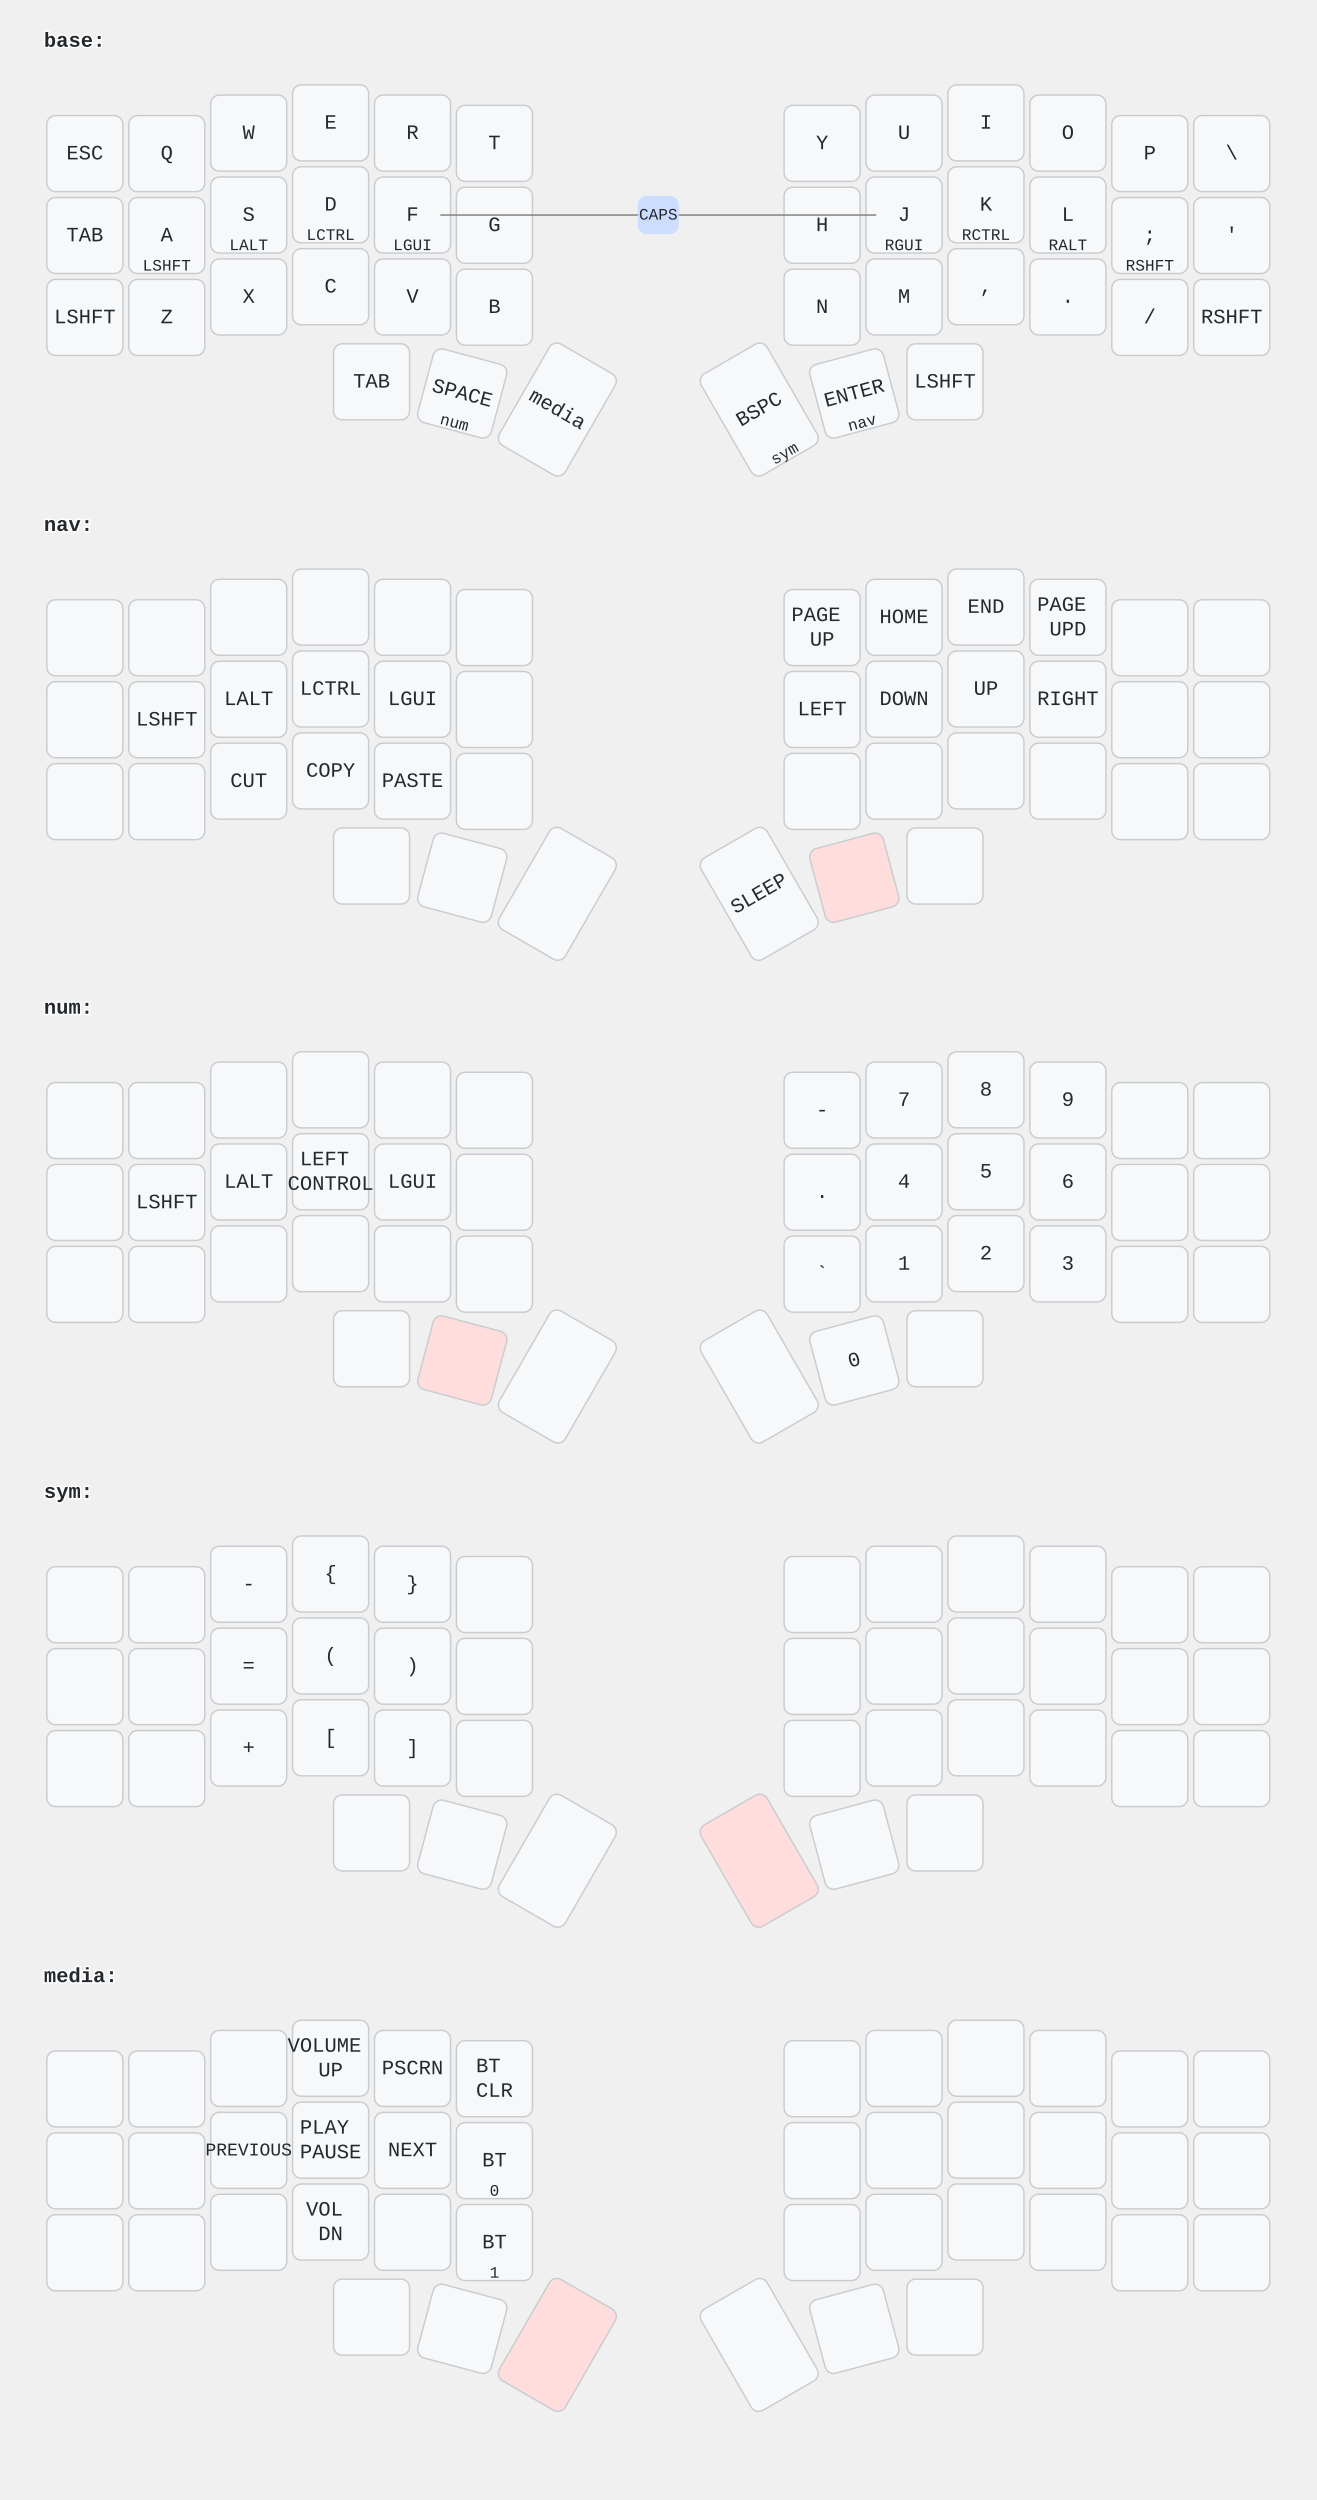
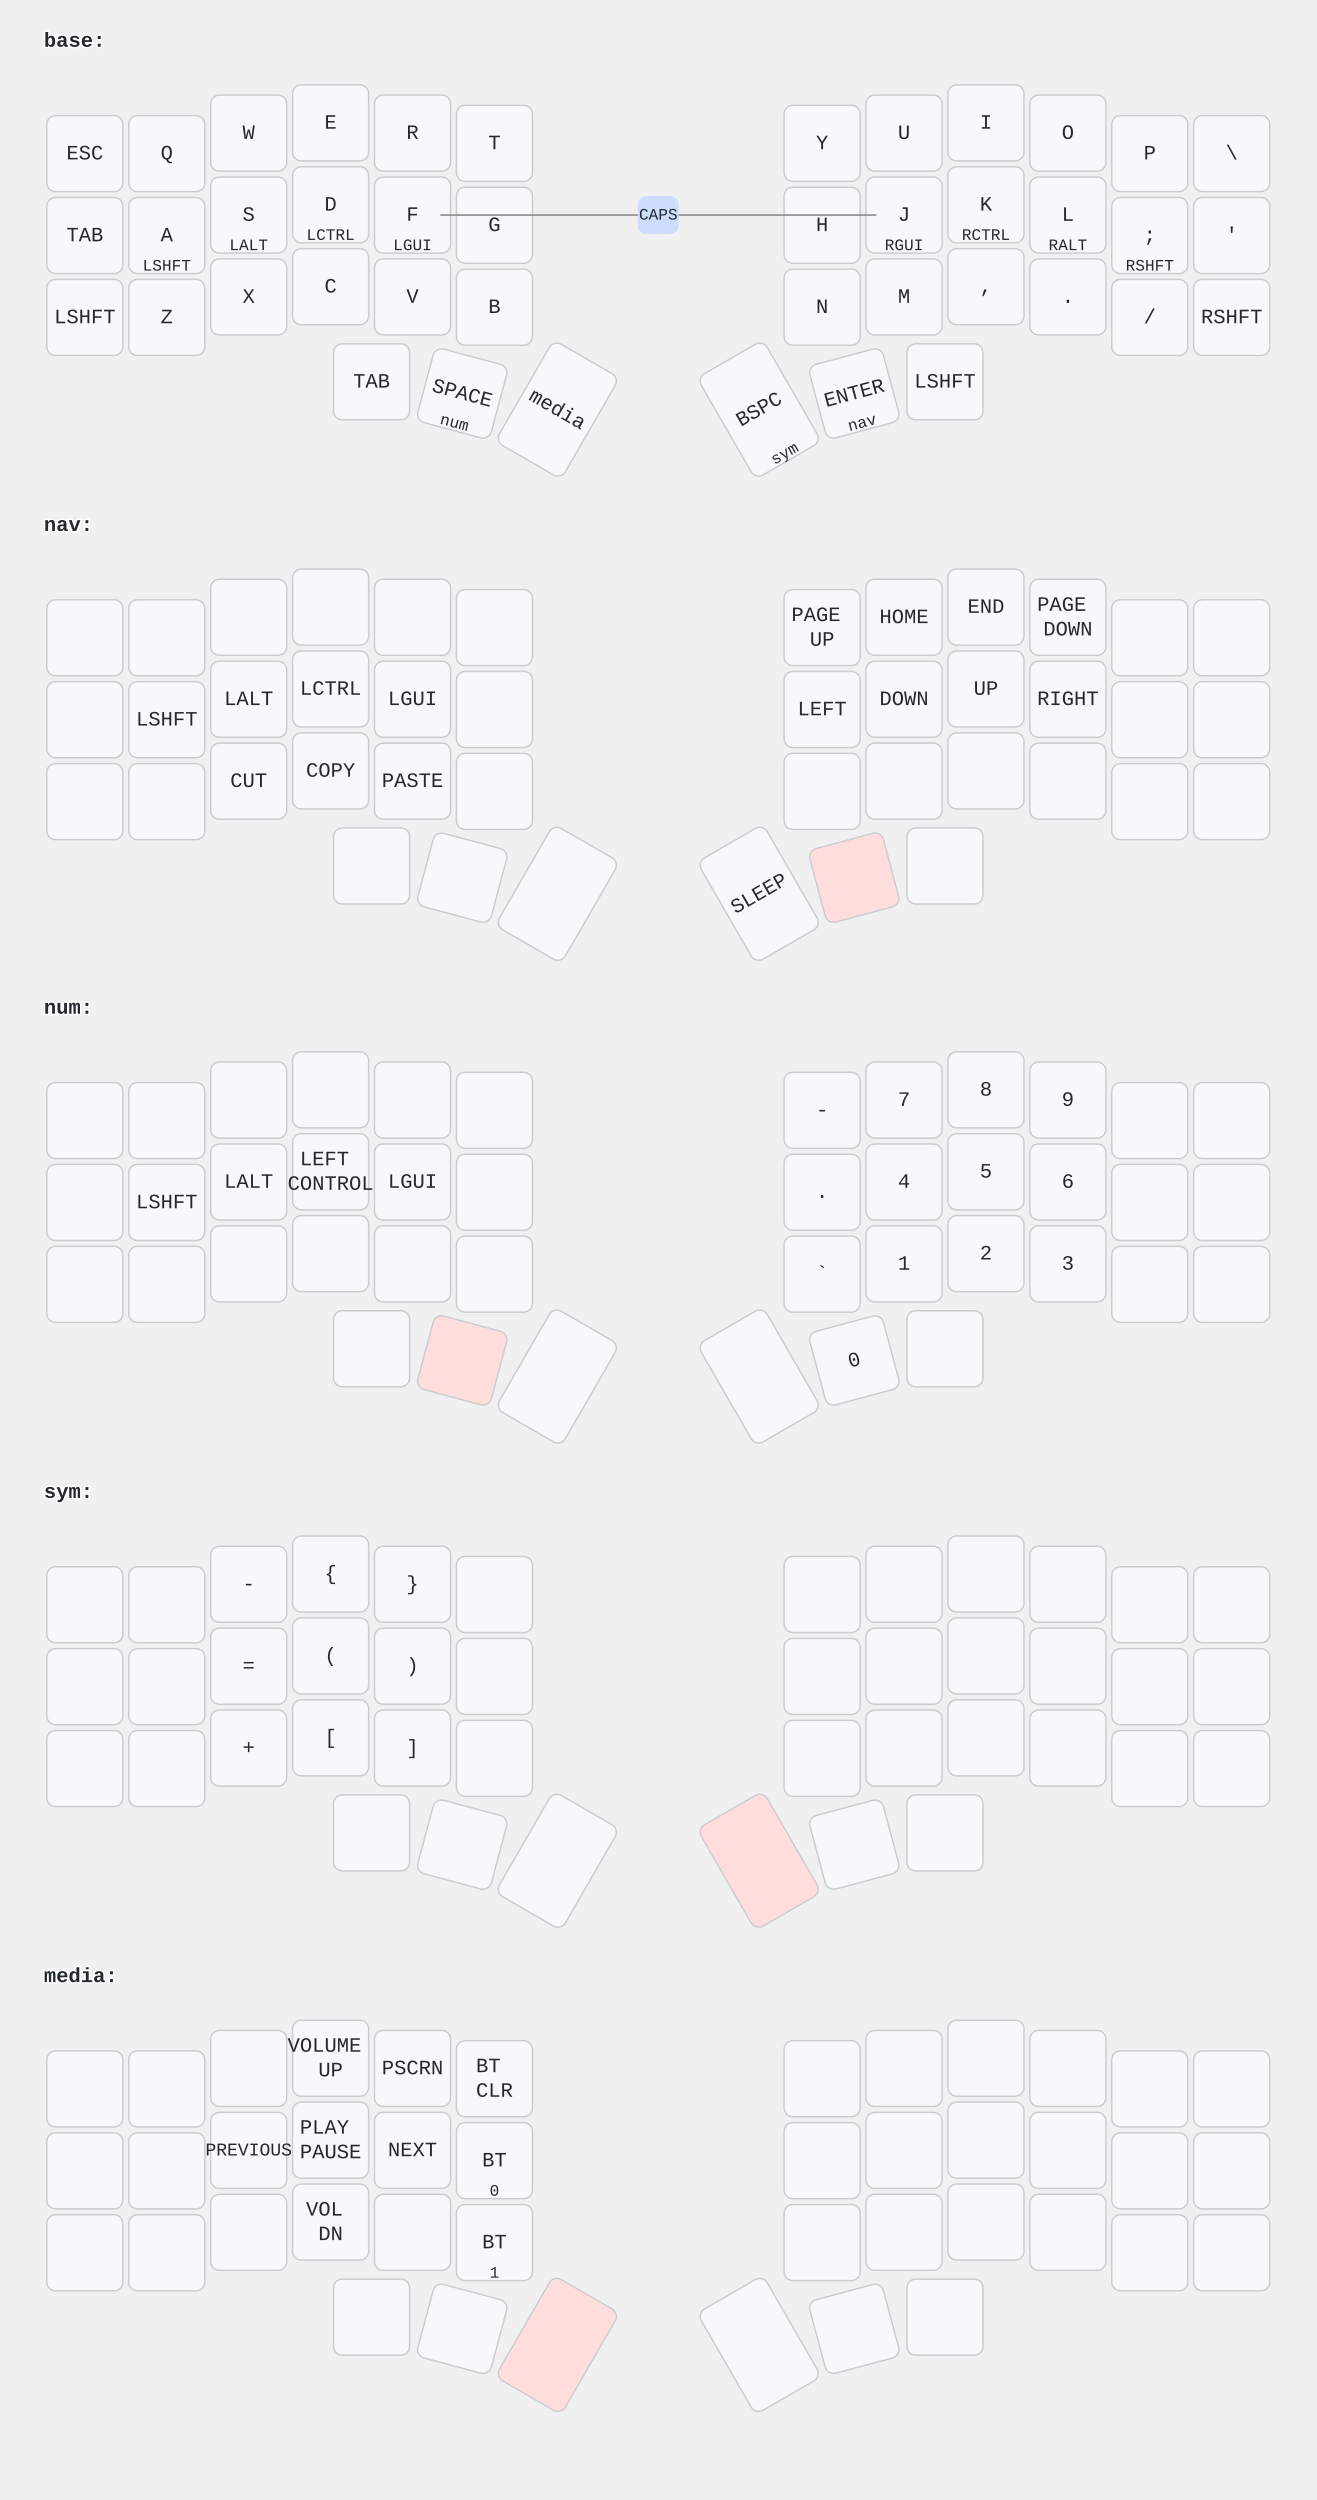
<svg xmlns="http://www.w3.org/2000/svg" width="900" height="1709" viewBox="0 0 900 1709" class="keymap">
  <style>/* inherit to force styles through use tags */
svg path {
    fill: inherit;
}

/* font and background color specifications */
svg.keymap {
    font-family: SFMono-Regular,Consolas,Liberation Mono,Menlo,monospace;
    font-size: 14px;
    font-kerning: normal;
    text-rendering: optimizeLegibility;
    fill: #24292e;
}

/* default key styling */
rect.key {
    fill: #f6f8fa;
    stroke: #c9cccf;
    stroke-width: 1;
}

/* default key side styling, only used is draw_key_sides is set */
rect.side {
    filter: brightness(90%);
}

/* color accent for combo boxes */
rect.combo, rect.combo-separate {
    fill: #cdf;
}

/* color accent for held keys */
rect.held, rect.combo.held {
    fill: #fdd;
}

/* color accent for ghost (optional) keys */
rect.ghost, rect.combo.ghost {
    stroke-dasharray: 4, 4;
    stroke-width: 2;
}

text {
    text-anchor: middle;
    dominant-baseline: middle;
}

/* styling for layer labels */
text.label {
    font-weight: bold;
    text-anchor: start;
    stroke: white;
    stroke-width: 2;
    paint-order: stroke;
}

/* styling for combo tap, and key hold/shifted label text */
text.combo, text.hold, text.shifted {
    font-size: 11px;
}

text.hold {
    text-anchor: middle;
    dominant-baseline: auto;
}

text.shifted {
    text-anchor: middle;
    dominant-baseline: hanging;
}

/* styling for hold/shifted label text in combo box */
text.combo.hold, text.combo.shifted {
    font-size: 8px;
}

/* lighter symbol for transparent keys */
text.trans {
    fill: #7b7e81;
}

/* styling for combo dendrons */
path.combo {
    stroke-width: 1;
    stroke: gray;
    fill: none;
}

/* Start Tabler Icons Cleanup */
/* cannot use height/width with glyphs */
.icon-tabler &gt; path {
    fill: inherit;
    stroke: inherit;
    stroke-width: 2;
}
/* hide tabler's default box */
.icon-tabler &gt; path[stroke="none"][fill="none"] {
    visibility: hidden;
}
/* End Tabler Icons Cleanup */
</style>
  <g transform="translate(30, 0)" class="layer-base">
    <text x="0" y="28" class="label">base:</text>
    <g transform="translate(0, 56)">
      <g transform="translate(28, 49)" class="key keypos-0">
        <rect rx="6" ry="6" x="-26" y="-26" width="52" height="52" class="key" />
        <text x="0" y="0" class="key tap">ESC</text>
      </g>
      <g transform="translate(84, 49)" class="key keypos-1">
        <rect rx="6" ry="6" x="-26" y="-26" width="52" height="52" class="key" />
        <text x="0" y="0" class="key tap">Q</text>
      </g>
      <g transform="translate(140, 35)" class="key keypos-2">
        <rect rx="6" ry="6" x="-26" y="-26" width="52" height="52" class="key" />
        <text x="0" y="0" class="key tap">W</text>
      </g>
      <g transform="translate(196, 28)" class="key keypos-3">
        <rect rx="6" ry="6" x="-26" y="-26" width="52" height="52" class="key" />
        <text x="0" y="0" class="key tap">E</text>
      </g>
      <g transform="translate(252, 35)" class="key keypos-4">
        <rect rx="6" ry="6" x="-26" y="-26" width="52" height="52" class="key" />
        <text x="0" y="0" class="key tap">R</text>
      </g>
      <g transform="translate(308, 42)" class="key keypos-5">
        <rect rx="6" ry="6" x="-26" y="-26" width="52" height="52" class="key" />
        <text x="0" y="0" class="key tap">T</text>
      </g>
      <g transform="translate(532, 42)" class="key keypos-6">
        <rect rx="6" ry="6" x="-26" y="-26" width="52" height="52" class="key" />
        <text x="0" y="0" class="key tap">Y</text>
      </g>
      <g transform="translate(588, 35)" class="key keypos-7">
        <rect rx="6" ry="6" x="-26" y="-26" width="52" height="52" class="key" />
        <text x="0" y="0" class="key tap">U</text>
      </g>
      <g transform="translate(644, 28)" class="key keypos-8">
        <rect rx="6" ry="6" x="-26" y="-26" width="52" height="52" class="key" />
        <text x="0" y="0" class="key tap">I</text>
      </g>
      <g transform="translate(700, 35)" class="key keypos-9">
        <rect rx="6" ry="6" x="-26" y="-26" width="52" height="52" class="key" />
        <text x="0" y="0" class="key tap">O</text>
      </g>
      <g transform="translate(756, 49)" class="key keypos-10">
        <rect rx="6" ry="6" x="-26" y="-26" width="52" height="52" class="key" />
        <text x="0" y="0" class="key tap">P</text>
      </g>
      <g transform="translate(812, 49)" class="key keypos-11">
        <rect rx="6" ry="6" x="-26" y="-26" width="52" height="52" class="key" />
        <text x="0" y="0" class="key tap">\</text>
      </g>
      <g transform="translate(28, 105)" class="key keypos-12">
        <rect rx="6" ry="6" x="-26" y="-26" width="52" height="52" class="key" />
        <text x="0" y="0" class="key tap">TAB</text>
      </g>
      <g transform="translate(84, 105)" class="key keypos-13">
        <rect rx="6" ry="6" x="-26" y="-26" width="52" height="52" class="key" />
        <text x="0" y="0" class="key tap">A</text>
        <text x="0" y="24" class="key hold">LSHFT</text>
      </g>
      <g transform="translate(140, 91)" class="key keypos-14">
        <rect rx="6" ry="6" x="-26" y="-26" width="52" height="52" class="key" />
        <text x="0" y="0" class="key tap">S</text>
        <text x="0" y="24" class="key hold">LALT</text>
      </g>
      <g transform="translate(196, 84)" class="key keypos-15">
        <rect rx="6" ry="6" x="-26" y="-26" width="52" height="52" class="key" />
        <text x="0" y="0" class="key tap">D</text>
        <text x="0" y="24" class="key hold">LCTRL</text>
      </g>
      <g transform="translate(252, 91)" class="key keypos-16">
        <rect rx="6" ry="6" x="-26" y="-26" width="52" height="52" class="key" />
        <text x="0" y="0" class="key tap">F</text>
        <text x="0" y="24" class="key hold">LGUI</text>
      </g>
      <g transform="translate(308, 98)" class="key keypos-17">
        <rect rx="6" ry="6" x="-26" y="-26" width="52" height="52" class="key" />
        <text x="0" y="0" class="key tap">G</text>
      </g>
      <g transform="translate(532, 98)" class="key keypos-18">
        <rect rx="6" ry="6" x="-26" y="-26" width="52" height="52" class="key" />
        <text x="0" y="0" class="key tap">H</text>
      </g>
      <g transform="translate(588, 91)" class="key keypos-19">
        <rect rx="6" ry="6" x="-26" y="-26" width="52" height="52" class="key" />
        <text x="0" y="0" class="key tap">J</text>
        <text x="0" y="24" class="key hold">RGUI</text>
      </g>
      <g transform="translate(644, 84)" class="key keypos-20">
        <rect rx="6" ry="6" x="-26" y="-26" width="52" height="52" class="key" />
        <text x="0" y="0" class="key tap">K</text>
        <text x="0" y="24" class="key hold">RCTRL</text>
      </g>
      <g transform="translate(700, 91)" class="key keypos-21">
        <rect rx="6" ry="6" x="-26" y="-26" width="52" height="52" class="key" />
        <text x="0" y="0" class="key tap">L</text>
        <text x="0" y="24" class="key hold">RALT</text>
      </g>
      <g transform="translate(756, 105)" class="key keypos-22">
        <rect rx="6" ry="6" x="-26" y="-26" width="52" height="52" class="key" />
        <text x="0" y="0" class="key tap">;</text>
        <text x="0" y="24" class="key hold">RSHFT</text>
      </g>
      <g transform="translate(812, 105)" class="key keypos-23">
        <rect rx="6" ry="6" x="-26" y="-26" width="52" height="52" class="key" />
        <text x="0" y="0" class="key tap">'</text>
      </g>
      <g transform="translate(28, 161)" class="key keypos-24">
        <rect rx="6" ry="6" x="-26" y="-26" width="52" height="52" class="key" />
        <text x="0" y="0" class="key tap">LSHFT</text>
      </g>
      <g transform="translate(84, 161)" class="key keypos-25">
        <rect rx="6" ry="6" x="-26" y="-26" width="52" height="52" class="key" />
        <text x="0" y="0" class="key tap">Z</text>
      </g>
      <g transform="translate(140, 147)" class="key keypos-26">
        <rect rx="6" ry="6" x="-26" y="-26" width="52" height="52" class="key" />
        <text x="0" y="0" class="key tap">X</text>
      </g>
      <g transform="translate(196, 140)" class="key keypos-27">
        <rect rx="6" ry="6" x="-26" y="-26" width="52" height="52" class="key" />
        <text x="0" y="0" class="key tap">C</text>
      </g>
      <g transform="translate(252, 147)" class="key keypos-28">
        <rect rx="6" ry="6" x="-26" y="-26" width="52" height="52" class="key" />
        <text x="0" y="0" class="key tap">V</text>
      </g>
      <g transform="translate(308, 154)" class="key keypos-29">
        <rect rx="6" ry="6" x="-26" y="-26" width="52" height="52" class="key" />
        <text x="0" y="0" class="key tap">B</text>
      </g>
      <g transform="translate(532, 154)" class="key keypos-30">
        <rect rx="6" ry="6" x="-26" y="-26" width="52" height="52" class="key" />
        <text x="0" y="0" class="key tap">N</text>
      </g>
      <g transform="translate(588, 147)" class="key keypos-31">
        <rect rx="6" ry="6" x="-26" y="-26" width="52" height="52" class="key" />
        <text x="0" y="0" class="key tap">M</text>
      </g>
      <g transform="translate(644, 140)" class="key keypos-32">
        <rect rx="6" ry="6" x="-26" y="-26" width="52" height="52" class="key" />
        <text x="0" y="0" class="key tap">,</text>
      </g>
      <g transform="translate(700, 147)" class="key keypos-33">
        <rect rx="6" ry="6" x="-26" y="-26" width="52" height="52" class="key" />
        <text x="0" y="0" class="key tap">.</text>
      </g>
      <g transform="translate(756, 161)" class="key keypos-34">
        <rect rx="6" ry="6" x="-26" y="-26" width="52" height="52" class="key" />
        <text x="0" y="0" class="key tap">/</text>
      </g>
      <g transform="translate(812, 161)" class="key keypos-35">
        <rect rx="6" ry="6" x="-26" y="-26" width="52" height="52" class="key" />
        <text x="0" y="0" class="key tap">RSHFT</text>
      </g>
      <g transform="translate(224, 205)" class="key keypos-36">
        <rect rx="6" ry="6" x="-26" y="-26" width="52" height="52" class="key" />
        <text x="0" y="0" class="key tap">TAB</text>
      </g>
      <g transform="translate(286, 213) rotate(15.0)" class="key keypos-37">
        <rect rx="6" ry="6" x="-26" y="-26" width="52" height="52" class="key" />
        <text x="0" y="0" class="key tap">SPACE</text>
        <text x="0" y="24" class="key hold">num</text>
      </g>
      <g transform="translate(351, 224) rotate(30.0)" class="key keypos-38">
        <rect rx="6" ry="6" x="-26" y="-40" width="52" height="80" class="key" />
        <text x="0" y="0" class="key tap">media</text>
      </g>
      <g transform="translate(489, 224) rotate(-30.0)" class="key keypos-39">
        <rect rx="6" ry="6" x="-26" y="-40" width="52" height="80" class="key" />
        <text x="0" y="0" class="key tap">BSPC</text>
        <text x="0" y="38" class="key hold">sym</text>
      </g>
      <g transform="translate(554, 213) rotate(-15.0)" class="key keypos-40">
        <rect rx="6" ry="6" x="-26" y="-26" width="52" height="52" class="key" />
        <text x="0" y="0" class="key tap">ENTER</text>
        <text x="0" y="24" class="key hold">nav</text>
      </g>
      <g transform="translate(616, 205)" class="key keypos-41">
        <rect rx="6" ry="6" x="-26" y="-26" width="52" height="52" class="key" />
        <text x="0" y="0" class="key tap">LSHFT</text>
      </g>
      <g class="combo combopos-0">
        <path d="M420,91 l-149,0" class="combo" />
        <path d="M420,91 l149,0" class="combo" />
        <rect rx="6" ry="6" x="406" y="78" width="28" height="26" class="combo" />
        <text x="420" y="91" class="combo tap">CAPS</text>
      </g>
    </g>
  </g>
  <g transform="translate(30, 331)" class="layer-nav">
    <text x="0" y="28" class="label">nav:</text>
    <g transform="translate(0, 56)">
      <g transform="translate(28, 49)" class="key keypos-0">
        <rect rx="6" ry="6" x="-26" y="-26" width="52" height="52" class="key" />
      </g>
      <g transform="translate(84, 49)" class="key keypos-1">
        <rect rx="6" ry="6" x="-26" y="-26" width="52" height="52" class="key" />
      </g>
      <g transform="translate(140, 35)" class="key keypos-2">
        <rect rx="6" ry="6" x="-26" y="-26" width="52" height="52" class="key" />
      </g>
      <g transform="translate(196, 28)" class="key keypos-3">
        <rect rx="6" ry="6" x="-26" y="-26" width="52" height="52" class="key" />
      </g>
      <g transform="translate(252, 35)" class="key keypos-4">
        <rect rx="6" ry="6" x="-26" y="-26" width="52" height="52" class="key" />
      </g>
      <g transform="translate(308, 42)" class="key keypos-5">
        <rect rx="6" ry="6" x="-26" y="-26" width="52" height="52" class="key" />
      </g>
      <g transform="translate(532, 42)" class="key keypos-6">
        <rect rx="6" ry="6" x="-26" y="-26" width="52" height="52" class="key" />
        <text x="0" y="0" class="key tap">
          <tspan x="0" dy="-0.6em">PAGE</tspan>
          <tspan x="0" dy="1.2em">UP</tspan>
        </text>
      </g>
      <g transform="translate(588, 35)" class="key keypos-7">
        <rect rx="6" ry="6" x="-26" y="-26" width="52" height="52" class="key" />
        <text x="0" y="0" class="key tap">HOME</text>
      </g>
      <g transform="translate(644, 28)" class="key keypos-8">
        <rect rx="6" ry="6" x="-26" y="-26" width="52" height="52" class="key" />
        <text x="0" y="0" class="key tap">END</text>
      </g>
      <g transform="translate(700, 35)" class="key keypos-9">
        <rect rx="6" ry="6" x="-26" y="-26" width="52" height="52" class="key" />
        <text x="0" y="0" class="key tap">
          <tspan x="0" dy="-0.6em">PAGE</tspan>
-           <tspan x="0" dy="1.2em">UPD</tspan>
+           <tspan x="0" dy="1.2em">DOWN</tspan>
        </text>
      </g>
      <g transform="translate(756, 49)" class="key keypos-10">
        <rect rx="6" ry="6" x="-26" y="-26" width="52" height="52" class="key" />
      </g>
      <g transform="translate(812, 49)" class="key keypos-11">
        <rect rx="6" ry="6" x="-26" y="-26" width="52" height="52" class="key" />
      </g>
      <g transform="translate(28, 105)" class="key keypos-12">
        <rect rx="6" ry="6" x="-26" y="-26" width="52" height="52" class="key" />
      </g>
      <g transform="translate(84, 105)" class="key keypos-13">
        <rect rx="6" ry="6" x="-26" y="-26" width="52" height="52" class="key" />
        <text x="0" y="0" class="key tap">LSHFT</text>
      </g>
      <g transform="translate(140, 91)" class="key keypos-14">
        <rect rx="6" ry="6" x="-26" y="-26" width="52" height="52" class="key" />
        <text x="0" y="0" class="key tap">LALT</text>
      </g>
      <g transform="translate(196, 84)" class="key keypos-15">
        <rect rx="6" ry="6" x="-26" y="-26" width="52" height="52" class="key" />
        <text x="0" y="0" class="key tap">LCTRL</text>
      </g>
      <g transform="translate(252, 91)" class="key keypos-16">
        <rect rx="6" ry="6" x="-26" y="-26" width="52" height="52" class="key" />
        <text x="0" y="0" class="key tap">LGUI</text>
      </g>
      <g transform="translate(308, 98)" class="key keypos-17">
        <rect rx="6" ry="6" x="-26" y="-26" width="52" height="52" class="key" />
      </g>
      <g transform="translate(532, 98)" class="key keypos-18">
        <rect rx="6" ry="6" x="-26" y="-26" width="52" height="52" class="key" />
        <text x="0" y="0" class="key tap">LEFT</text>
      </g>
      <g transform="translate(588, 91)" class="key keypos-19">
        <rect rx="6" ry="6" x="-26" y="-26" width="52" height="52" class="key" />
        <text x="0" y="0" class="key tap">DOWN</text>
      </g>
      <g transform="translate(644, 84)" class="key keypos-20">
        <rect rx="6" ry="6" x="-26" y="-26" width="52" height="52" class="key" />
        <text x="0" y="0" class="key tap">UP</text>
      </g>
      <g transform="translate(700, 91)" class="key keypos-21">
        <rect rx="6" ry="6" x="-26" y="-26" width="52" height="52" class="key" />
        <text x="0" y="0" class="key tap">RIGHT</text>
      </g>
      <g transform="translate(756, 105)" class="key keypos-22">
        <rect rx="6" ry="6" x="-26" y="-26" width="52" height="52" class="key" />
      </g>
      <g transform="translate(812, 105)" class="key keypos-23">
        <rect rx="6" ry="6" x="-26" y="-26" width="52" height="52" class="key" />
      </g>
      <g transform="translate(28, 161)" class="key keypos-24">
        <rect rx="6" ry="6" x="-26" y="-26" width="52" height="52" class="key" />
      </g>
      <g transform="translate(84, 161)" class="key keypos-25">
        <rect rx="6" ry="6" x="-26" y="-26" width="52" height="52" class="key" />
      </g>
      <g transform="translate(140, 147)" class="key keypos-26">
        <rect rx="6" ry="6" x="-26" y="-26" width="52" height="52" class="key" />
        <text x="0" y="0" class="key tap">CUT</text>
      </g>
      <g transform="translate(196, 140)" class="key keypos-27">
        <rect rx="6" ry="6" x="-26" y="-26" width="52" height="52" class="key" />
        <text x="0" y="0" class="key tap">COPY</text>
      </g>
      <g transform="translate(252, 147)" class="key keypos-28">
        <rect rx="6" ry="6" x="-26" y="-26" width="52" height="52" class="key" />
        <text x="0" y="0" class="key tap">PASTE</text>
      </g>
      <g transform="translate(308, 154)" class="key keypos-29">
        <rect rx="6" ry="6" x="-26" y="-26" width="52" height="52" class="key" />
      </g>
      <g transform="translate(532, 154)" class="key keypos-30">
        <rect rx="6" ry="6" x="-26" y="-26" width="52" height="52" class="key" />
      </g>
      <g transform="translate(588, 147)" class="key keypos-31">
        <rect rx="6" ry="6" x="-26" y="-26" width="52" height="52" class="key" />
      </g>
      <g transform="translate(644, 140)" class="key keypos-32">
        <rect rx="6" ry="6" x="-26" y="-26" width="52" height="52" class="key" />
      </g>
      <g transform="translate(700, 147)" class="key keypos-33">
        <rect rx="6" ry="6" x="-26" y="-26" width="52" height="52" class="key" />
      </g>
      <g transform="translate(756, 161)" class="key keypos-34">
        <rect rx="6" ry="6" x="-26" y="-26" width="52" height="52" class="key" />
      </g>
      <g transform="translate(812, 161)" class="key keypos-35">
        <rect rx="6" ry="6" x="-26" y="-26" width="52" height="52" class="key" />
      </g>
      <g transform="translate(224, 205)" class="key keypos-36">
        <rect rx="6" ry="6" x="-26" y="-26" width="52" height="52" class="key" />
      </g>
      <g transform="translate(286, 213) rotate(15.0)" class="key keypos-37">
        <rect rx="6" ry="6" x="-26" y="-26" width="52" height="52" class="key" />
      </g>
      <g transform="translate(351, 224) rotate(30.0)" class="key keypos-38">
        <rect rx="6" ry="6" x="-26" y="-40" width="52" height="80" class="key" />
      </g>
      <g transform="translate(489, 224) rotate(-30.0)" class="key keypos-39">
        <rect rx="6" ry="6" x="-26" y="-40" width="52" height="80" class="key" />
        <text x="0" y="0" class="key tap">SLEEP</text>
      </g>
      <g transform="translate(554, 213) rotate(-15.0)" class="key held keypos-40">
        <rect rx="6" ry="6" x="-26" y="-26" width="52" height="52" class="key held" />
      </g>
      <g transform="translate(616, 205)" class="key keypos-41">
        <rect rx="6" ry="6" x="-26" y="-26" width="52" height="52" class="key" />
      </g>
    </g>
  </g>
  <g transform="translate(30, 661)" class="layer-num">
    <text x="0" y="28" class="label">num:</text>
    <g transform="translate(0, 56)">
      <g transform="translate(28, 49)" class="key keypos-0">
        <rect rx="6" ry="6" x="-26" y="-26" width="52" height="52" class="key" />
      </g>
      <g transform="translate(84, 49)" class="key keypos-1">
        <rect rx="6" ry="6" x="-26" y="-26" width="52" height="52" class="key" />
      </g>
      <g transform="translate(140, 35)" class="key keypos-2">
        <rect rx="6" ry="6" x="-26" y="-26" width="52" height="52" class="key" />
      </g>
      <g transform="translate(196, 28)" class="key keypos-3">
        <rect rx="6" ry="6" x="-26" y="-26" width="52" height="52" class="key" />
      </g>
      <g transform="translate(252, 35)" class="key keypos-4">
        <rect rx="6" ry="6" x="-26" y="-26" width="52" height="52" class="key" />
      </g>
      <g transform="translate(308, 42)" class="key keypos-5">
        <rect rx="6" ry="6" x="-26" y="-26" width="52" height="52" class="key" />
      </g>
      <g transform="translate(532, 42)" class="key keypos-6">
        <rect rx="6" ry="6" x="-26" y="-26" width="52" height="52" class="key" />
        <text x="0" y="0" class="key tap">-</text>
      </g>
      <g transform="translate(588, 35)" class="key keypos-7">
        <rect rx="6" ry="6" x="-26" y="-26" width="52" height="52" class="key" />
        <text x="0" y="0" class="key tap">7</text>
      </g>
      <g transform="translate(644, 28)" class="key keypos-8">
        <rect rx="6" ry="6" x="-26" y="-26" width="52" height="52" class="key" />
        <text x="0" y="0" class="key tap">8</text>
      </g>
      <g transform="translate(700, 35)" class="key keypos-9">
        <rect rx="6" ry="6" x="-26" y="-26" width="52" height="52" class="key" />
        <text x="0" y="0" class="key tap">9</text>
      </g>
      <g transform="translate(756, 49)" class="key keypos-10">
        <rect rx="6" ry="6" x="-26" y="-26" width="52" height="52" class="key" />
      </g>
      <g transform="translate(812, 49)" class="key keypos-11">
        <rect rx="6" ry="6" x="-26" y="-26" width="52" height="52" class="key" />
      </g>
      <g transform="translate(28, 105)" class="key keypos-12">
        <rect rx="6" ry="6" x="-26" y="-26" width="52" height="52" class="key" />
      </g>
      <g transform="translate(84, 105)" class="key keypos-13">
        <rect rx="6" ry="6" x="-26" y="-26" width="52" height="52" class="key" />
        <text x="0" y="0" class="key tap">LSHFT</text>
      </g>
      <g transform="translate(140, 91)" class="key keypos-14">
        <rect rx="6" ry="6" x="-26" y="-26" width="52" height="52" class="key" />
        <text x="0" y="0" class="key tap">LALT</text>
      </g>
      <g transform="translate(196, 84)" class="key keypos-15">
        <rect rx="6" ry="6" x="-26" y="-26" width="52" height="52" class="key" />
        <text x="0" y="0" class="key tap">
          <tspan x="0" dy="-0.6em">LEFT</tspan>
          <tspan x="0" dy="1.2em">CONTROL</tspan>
        </text>
      </g>
      <g transform="translate(252, 91)" class="key keypos-16">
        <rect rx="6" ry="6" x="-26" y="-26" width="52" height="52" class="key" />
        <text x="0" y="0" class="key tap">LGUI</text>
      </g>
      <g transform="translate(308, 98)" class="key keypos-17">
        <rect rx="6" ry="6" x="-26" y="-26" width="52" height="52" class="key" />
      </g>
      <g transform="translate(532, 98)" class="key keypos-18">
        <rect rx="6" ry="6" x="-26" y="-26" width="52" height="52" class="key" />
        <text x="0" y="0" class="key tap">.</text>
      </g>
      <g transform="translate(588, 91)" class="key keypos-19">
        <rect rx="6" ry="6" x="-26" y="-26" width="52" height="52" class="key" />
        <text x="0" y="0" class="key tap">4</text>
      </g>
      <g transform="translate(644, 84)" class="key keypos-20">
        <rect rx="6" ry="6" x="-26" y="-26" width="52" height="52" class="key" />
        <text x="0" y="0" class="key tap">5</text>
      </g>
      <g transform="translate(700, 91)" class="key keypos-21">
        <rect rx="6" ry="6" x="-26" y="-26" width="52" height="52" class="key" />
        <text x="0" y="0" class="key tap">6</text>
      </g>
      <g transform="translate(756, 105)" class="key keypos-22">
        <rect rx="6" ry="6" x="-26" y="-26" width="52" height="52" class="key" />
      </g>
      <g transform="translate(812, 105)" class="key keypos-23">
        <rect rx="6" ry="6" x="-26" y="-26" width="52" height="52" class="key" />
      </g>
      <g transform="translate(28, 161)" class="key keypos-24">
        <rect rx="6" ry="6" x="-26" y="-26" width="52" height="52" class="key" />
      </g>
      <g transform="translate(84, 161)" class="key keypos-25">
        <rect rx="6" ry="6" x="-26" y="-26" width="52" height="52" class="key" />
      </g>
      <g transform="translate(140, 147)" class="key keypos-26">
        <rect rx="6" ry="6" x="-26" y="-26" width="52" height="52" class="key" />
      </g>
      <g transform="translate(196, 140)" class="key keypos-27">
        <rect rx="6" ry="6" x="-26" y="-26" width="52" height="52" class="key" />
      </g>
      <g transform="translate(252, 147)" class="key keypos-28">
        <rect rx="6" ry="6" x="-26" y="-26" width="52" height="52" class="key" />
      </g>
      <g transform="translate(308, 154)" class="key keypos-29">
        <rect rx="6" ry="6" x="-26" y="-26" width="52" height="52" class="key" />
      </g>
      <g transform="translate(532, 154)" class="key keypos-30">
        <rect rx="6" ry="6" x="-26" y="-26" width="52" height="52" class="key" />
        <text x="0" y="0" class="key tap">`</text>
      </g>
      <g transform="translate(588, 147)" class="key keypos-31">
        <rect rx="6" ry="6" x="-26" y="-26" width="52" height="52" class="key" />
        <text x="0" y="0" class="key tap">1</text>
      </g>
      <g transform="translate(644, 140)" class="key keypos-32">
        <rect rx="6" ry="6" x="-26" y="-26" width="52" height="52" class="key" />
        <text x="0" y="0" class="key tap">2</text>
      </g>
      <g transform="translate(700, 147)" class="key keypos-33">
        <rect rx="6" ry="6" x="-26" y="-26" width="52" height="52" class="key" />
        <text x="0" y="0" class="key tap">3</text>
      </g>
      <g transform="translate(756, 161)" class="key keypos-34">
        <rect rx="6" ry="6" x="-26" y="-26" width="52" height="52" class="key" />
      </g>
      <g transform="translate(812, 161)" class="key keypos-35">
        <rect rx="6" ry="6" x="-26" y="-26" width="52" height="52" class="key" />
      </g>
      <g transform="translate(224, 205)" class="key keypos-36">
        <rect rx="6" ry="6" x="-26" y="-26" width="52" height="52" class="key" />
      </g>
      <g transform="translate(286, 213) rotate(15.0)" class="key held keypos-37">
        <rect rx="6" ry="6" x="-26" y="-26" width="52" height="52" class="key held" />
      </g>
      <g transform="translate(351, 224) rotate(30.0)" class="key keypos-38">
        <rect rx="6" ry="6" x="-26" y="-40" width="52" height="80" class="key" />
      </g>
      <g transform="translate(489, 224) rotate(-30.0)" class="key keypos-39">
        <rect rx="6" ry="6" x="-26" y="-40" width="52" height="80" class="key" />
      </g>
      <g transform="translate(554, 213) rotate(-15.0)" class="key keypos-40">
        <rect rx="6" ry="6" x="-26" y="-26" width="52" height="52" class="key" />
        <text x="0" y="0" class="key tap">0</text>
      </g>
      <g transform="translate(616, 205)" class="key keypos-41">
        <rect rx="6" ry="6" x="-26" y="-26" width="52" height="52" class="key" />
      </g>
    </g>
  </g>
  <g transform="translate(30, 992)" class="layer-sym">
    <text x="0" y="28" class="label">sym:</text>
    <g transform="translate(0, 56)">
      <g transform="translate(28, 49)" class="key keypos-0">
        <rect rx="6" ry="6" x="-26" y="-26" width="52" height="52" class="key" />
      </g>
      <g transform="translate(84, 49)" class="key keypos-1">
        <rect rx="6" ry="6" x="-26" y="-26" width="52" height="52" class="key" />
      </g>
      <g transform="translate(140, 35)" class="key keypos-2">
        <rect rx="6" ry="6" x="-26" y="-26" width="52" height="52" class="key" />
        <text x="0" y="0" class="key tap">-</text>
      </g>
      <g transform="translate(196, 28)" class="key keypos-3">
        <rect rx="6" ry="6" x="-26" y="-26" width="52" height="52" class="key" />
        <text x="0" y="0" class="key tap">{</text>
      </g>
      <g transform="translate(252, 35)" class="key keypos-4">
        <rect rx="6" ry="6" x="-26" y="-26" width="52" height="52" class="key" />
        <text x="0" y="0" class="key tap">}</text>
      </g>
      <g transform="translate(308, 42)" class="key keypos-5">
        <rect rx="6" ry="6" x="-26" y="-26" width="52" height="52" class="key" />
      </g>
      <g transform="translate(532, 42)" class="key keypos-6">
        <rect rx="6" ry="6" x="-26" y="-26" width="52" height="52" class="key" />
      </g>
      <g transform="translate(588, 35)" class="key keypos-7">
        <rect rx="6" ry="6" x="-26" y="-26" width="52" height="52" class="key" />
      </g>
      <g transform="translate(644, 28)" class="key keypos-8">
        <rect rx="6" ry="6" x="-26" y="-26" width="52" height="52" class="key" />
      </g>
      <g transform="translate(700, 35)" class="key keypos-9">
        <rect rx="6" ry="6" x="-26" y="-26" width="52" height="52" class="key" />
      </g>
      <g transform="translate(756, 49)" class="key keypos-10">
        <rect rx="6" ry="6" x="-26" y="-26" width="52" height="52" class="key" />
      </g>
      <g transform="translate(812, 49)" class="key keypos-11">
        <rect rx="6" ry="6" x="-26" y="-26" width="52" height="52" class="key" />
      </g>
      <g transform="translate(28, 105)" class="key keypos-12">
        <rect rx="6" ry="6" x="-26" y="-26" width="52" height="52" class="key" />
      </g>
      <g transform="translate(84, 105)" class="key keypos-13">
        <rect rx="6" ry="6" x="-26" y="-26" width="52" height="52" class="key" />
      </g>
      <g transform="translate(140, 91)" class="key keypos-14">
        <rect rx="6" ry="6" x="-26" y="-26" width="52" height="52" class="key" />
        <text x="0" y="0" class="key tap">=</text>
      </g>
      <g transform="translate(196, 84)" class="key keypos-15">
        <rect rx="6" ry="6" x="-26" y="-26" width="52" height="52" class="key" />
        <text x="0" y="0" class="key tap">(</text>
      </g>
      <g transform="translate(252, 91)" class="key keypos-16">
        <rect rx="6" ry="6" x="-26" y="-26" width="52" height="52" class="key" />
        <text x="0" y="0" class="key tap">)</text>
      </g>
      <g transform="translate(308, 98)" class="key keypos-17">
        <rect rx="6" ry="6" x="-26" y="-26" width="52" height="52" class="key" />
      </g>
      <g transform="translate(532, 98)" class="key keypos-18">
        <rect rx="6" ry="6" x="-26" y="-26" width="52" height="52" class="key" />
      </g>
      <g transform="translate(588, 91)" class="key keypos-19">
        <rect rx="6" ry="6" x="-26" y="-26" width="52" height="52" class="key" />
      </g>
      <g transform="translate(644, 84)" class="key keypos-20">
        <rect rx="6" ry="6" x="-26" y="-26" width="52" height="52" class="key" />
      </g>
      <g transform="translate(700, 91)" class="key keypos-21">
        <rect rx="6" ry="6" x="-26" y="-26" width="52" height="52" class="key" />
      </g>
      <g transform="translate(756, 105)" class="key keypos-22">
        <rect rx="6" ry="6" x="-26" y="-26" width="52" height="52" class="key" />
      </g>
      <g transform="translate(812, 105)" class="key keypos-23">
        <rect rx="6" ry="6" x="-26" y="-26" width="52" height="52" class="key" />
      </g>
      <g transform="translate(28, 161)" class="key keypos-24">
        <rect rx="6" ry="6" x="-26" y="-26" width="52" height="52" class="key" />
      </g>
      <g transform="translate(84, 161)" class="key keypos-25">
        <rect rx="6" ry="6" x="-26" y="-26" width="52" height="52" class="key" />
      </g>
      <g transform="translate(140, 147)" class="key keypos-26">
        <rect rx="6" ry="6" x="-26" y="-26" width="52" height="52" class="key" />
        <text x="0" y="0" class="key tap">+</text>
      </g>
      <g transform="translate(196, 140)" class="key keypos-27">
        <rect rx="6" ry="6" x="-26" y="-26" width="52" height="52" class="key" />
        <text x="0" y="0" class="key tap">[</text>
      </g>
      <g transform="translate(252, 147)" class="key keypos-28">
        <rect rx="6" ry="6" x="-26" y="-26" width="52" height="52" class="key" />
        <text x="0" y="0" class="key tap">]</text>
      </g>
      <g transform="translate(308, 154)" class="key keypos-29">
        <rect rx="6" ry="6" x="-26" y="-26" width="52" height="52" class="key" />
      </g>
      <g transform="translate(532, 154)" class="key keypos-30">
        <rect rx="6" ry="6" x="-26" y="-26" width="52" height="52" class="key" />
      </g>
      <g transform="translate(588, 147)" class="key keypos-31">
        <rect rx="6" ry="6" x="-26" y="-26" width="52" height="52" class="key" />
      </g>
      <g transform="translate(644, 140)" class="key keypos-32">
        <rect rx="6" ry="6" x="-26" y="-26" width="52" height="52" class="key" />
      </g>
      <g transform="translate(700, 147)" class="key keypos-33">
        <rect rx="6" ry="6" x="-26" y="-26" width="52" height="52" class="key" />
      </g>
      <g transform="translate(756, 161)" class="key keypos-34">
        <rect rx="6" ry="6" x="-26" y="-26" width="52" height="52" class="key" />
      </g>
      <g transform="translate(812, 161)" class="key keypos-35">
        <rect rx="6" ry="6" x="-26" y="-26" width="52" height="52" class="key" />
      </g>
      <g transform="translate(224, 205)" class="key keypos-36">
        <rect rx="6" ry="6" x="-26" y="-26" width="52" height="52" class="key" />
      </g>
      <g transform="translate(286, 213) rotate(15.0)" class="key keypos-37">
        <rect rx="6" ry="6" x="-26" y="-26" width="52" height="52" class="key" />
      </g>
      <g transform="translate(351, 224) rotate(30.0)" class="key keypos-38">
        <rect rx="6" ry="6" x="-26" y="-40" width="52" height="80" class="key" />
      </g>
      <g transform="translate(489, 224) rotate(-30.0)" class="key held keypos-39">
        <rect rx="6" ry="6" x="-26" y="-40" width="52" height="80" class="key held" />
      </g>
      <g transform="translate(554, 213) rotate(-15.0)" class="key keypos-40">
        <rect rx="6" ry="6" x="-26" y="-26" width="52" height="52" class="key" />
      </g>
      <g transform="translate(616, 205)" class="key keypos-41">
        <rect rx="6" ry="6" x="-26" y="-26" width="52" height="52" class="key" />
      </g>
    </g>
  </g>
  <g transform="translate(30, 1323)" class="layer-media">
    <text x="0" y="28" class="label">media:</text>
    <g transform="translate(0, 56)">
      <g transform="translate(28, 49)" class="key keypos-0">
        <rect rx="6" ry="6" x="-26" y="-26" width="52" height="52" class="key" />
      </g>
      <g transform="translate(84, 49)" class="key keypos-1">
        <rect rx="6" ry="6" x="-26" y="-26" width="52" height="52" class="key" />
      </g>
      <g transform="translate(140, 35)" class="key keypos-2">
        <rect rx="6" ry="6" x="-26" y="-26" width="52" height="52" class="key" />
      </g>
      <g transform="translate(196, 28)" class="key keypos-3">
        <rect rx="6" ry="6" x="-26" y="-26" width="52" height="52" class="key" />
        <text x="0" y="0" class="key tap">
          <tspan x="0" dy="-0.6em">VOLUME</tspan>
          <tspan x="0" dy="1.2em">UP</tspan>
        </text>
      </g>
      <g transform="translate(252, 35)" class="key keypos-4">
        <rect rx="6" ry="6" x="-26" y="-26" width="52" height="52" class="key" />
        <text x="0" y="0" class="key tap">PSCRN</text>
      </g>
      <g transform="translate(308, 42)" class="key keypos-5">
        <rect rx="6" ry="6" x="-26" y="-26" width="52" height="52" class="key" />
        <text x="0" y="0" class="key tap">
          <tspan x="0" dy="-0.6em">BT</tspan>
          <tspan x="0" dy="1.2em">CLR</tspan>
        </text>
      </g>
      <g transform="translate(532, 42)" class="key keypos-6">
        <rect rx="6" ry="6" x="-26" y="-26" width="52" height="52" class="key" />
      </g>
      <g transform="translate(588, 35)" class="key keypos-7">
        <rect rx="6" ry="6" x="-26" y="-26" width="52" height="52" class="key" />
      </g>
      <g transform="translate(644, 28)" class="key keypos-8">
        <rect rx="6" ry="6" x="-26" y="-26" width="52" height="52" class="key" />
      </g>
      <g transform="translate(700, 35)" class="key keypos-9">
        <rect rx="6" ry="6" x="-26" y="-26" width="52" height="52" class="key" />
      </g>
      <g transform="translate(756, 49)" class="key keypos-10">
        <rect rx="6" ry="6" x="-26" y="-26" width="52" height="52" class="key" />
      </g>
      <g transform="translate(812, 49)" class="key keypos-11">
        <rect rx="6" ry="6" x="-26" y="-26" width="52" height="52" class="key" />
      </g>
      <g transform="translate(28, 105)" class="key keypos-12">
        <rect rx="6" ry="6" x="-26" y="-26" width="52" height="52" class="key" />
      </g>
      <g transform="translate(84, 105)" class="key keypos-13">
        <rect rx="6" ry="6" x="-26" y="-26" width="52" height="52" class="key" />
      </g>
      <g transform="translate(140, 91)" class="key keypos-14">
        <rect rx="6" ry="6" x="-26" y="-26" width="52" height="52" class="key" />
        <text x="0" y="0" class="key tap">
          <tspan style="font-size: 88%">PREVIOUS</tspan>
        </text>
      </g>
      <g transform="translate(196, 84)" class="key keypos-15">
        <rect rx="6" ry="6" x="-26" y="-26" width="52" height="52" class="key" />
        <text x="0" y="0" class="key tap">
          <tspan x="0" dy="-0.6em">PLAY</tspan>
          <tspan x="0" dy="1.2em">PAUSE</tspan>
        </text>
      </g>
      <g transform="translate(252, 91)" class="key keypos-16">
        <rect rx="6" ry="6" x="-26" y="-26" width="52" height="52" class="key" />
        <text x="0" y="0" class="key tap">NEXT</text>
      </g>
      <g transform="translate(308, 98)" class="key keypos-17">
        <rect rx="6" ry="6" x="-26" y="-26" width="52" height="52" class="key" />
        <text x="0" y="0" class="key tap">BT</text>
        <text x="0" y="24" class="key hold">0</text>
      </g>
      <g transform="translate(532, 98)" class="key keypos-18">
        <rect rx="6" ry="6" x="-26" y="-26" width="52" height="52" class="key" />
      </g>
      <g transform="translate(588, 91)" class="key keypos-19">
        <rect rx="6" ry="6" x="-26" y="-26" width="52" height="52" class="key" />
      </g>
      <g transform="translate(644, 84)" class="key keypos-20">
        <rect rx="6" ry="6" x="-26" y="-26" width="52" height="52" class="key" />
      </g>
      <g transform="translate(700, 91)" class="key keypos-21">
        <rect rx="6" ry="6" x="-26" y="-26" width="52" height="52" class="key" />
      </g>
      <g transform="translate(756, 105)" class="key keypos-22">
        <rect rx="6" ry="6" x="-26" y="-26" width="52" height="52" class="key" />
      </g>
      <g transform="translate(812, 105)" class="key keypos-23">
        <rect rx="6" ry="6" x="-26" y="-26" width="52" height="52" class="key" />
      </g>
      <g transform="translate(28, 161)" class="key keypos-24">
        <rect rx="6" ry="6" x="-26" y="-26" width="52" height="52" class="key" />
      </g>
      <g transform="translate(84, 161)" class="key keypos-25">
        <rect rx="6" ry="6" x="-26" y="-26" width="52" height="52" class="key" />
      </g>
      <g transform="translate(140, 147)" class="key keypos-26">
        <rect rx="6" ry="6" x="-26" y="-26" width="52" height="52" class="key" />
      </g>
      <g transform="translate(196, 140)" class="key keypos-27">
        <rect rx="6" ry="6" x="-26" y="-26" width="52" height="52" class="key" />
        <text x="0" y="0" class="key tap">
          <tspan x="0" dy="-0.6em">VOL</tspan>
          <tspan x="0" dy="1.2em">DN</tspan>
        </text>
      </g>
      <g transform="translate(252, 147)" class="key keypos-28">
        <rect rx="6" ry="6" x="-26" y="-26" width="52" height="52" class="key" />
      </g>
      <g transform="translate(308, 154)" class="key keypos-29">
        <rect rx="6" ry="6" x="-26" y="-26" width="52" height="52" class="key" />
        <text x="0" y="0" class="key tap">BT</text>
        <text x="0" y="24" class="key hold">1</text>
      </g>
      <g transform="translate(532, 154)" class="key keypos-30">
        <rect rx="6" ry="6" x="-26" y="-26" width="52" height="52" class="key" />
      </g>
      <g transform="translate(588, 147)" class="key keypos-31">
        <rect rx="6" ry="6" x="-26" y="-26" width="52" height="52" class="key" />
      </g>
      <g transform="translate(644, 140)" class="key keypos-32">
        <rect rx="6" ry="6" x="-26" y="-26" width="52" height="52" class="key" />
      </g>
      <g transform="translate(700, 147)" class="key keypos-33">
        <rect rx="6" ry="6" x="-26" y="-26" width="52" height="52" class="key" />
      </g>
      <g transform="translate(756, 161)" class="key keypos-34">
        <rect rx="6" ry="6" x="-26" y="-26" width="52" height="52" class="key" />
      </g>
      <g transform="translate(812, 161)" class="key keypos-35">
        <rect rx="6" ry="6" x="-26" y="-26" width="52" height="52" class="key" />
      </g>
      <g transform="translate(224, 205)" class="key keypos-36">
        <rect rx="6" ry="6" x="-26" y="-26" width="52" height="52" class="key" />
      </g>
      <g transform="translate(286, 213) rotate(15.0)" class="key keypos-37">
        <rect rx="6" ry="6" x="-26" y="-26" width="52" height="52" class="key" />
      </g>
      <g transform="translate(351, 224) rotate(30.0)" class="key held keypos-38">
        <rect rx="6" ry="6" x="-26" y="-40" width="52" height="80" class="key held" />
      </g>
      <g transform="translate(489, 224) rotate(-30.0)" class="key keypos-39">
        <rect rx="6" ry="6" x="-26" y="-40" width="52" height="80" class="key" />
      </g>
      <g transform="translate(554, 213) rotate(-15.0)" class="key keypos-40">
        <rect rx="6" ry="6" x="-26" y="-26" width="52" height="52" class="key" />
      </g>
      <g transform="translate(616, 205)" class="key keypos-41">
        <rect rx="6" ry="6" x="-26" y="-26" width="52" height="52" class="key" />
      </g>
    </g>
  </g>
</svg>
